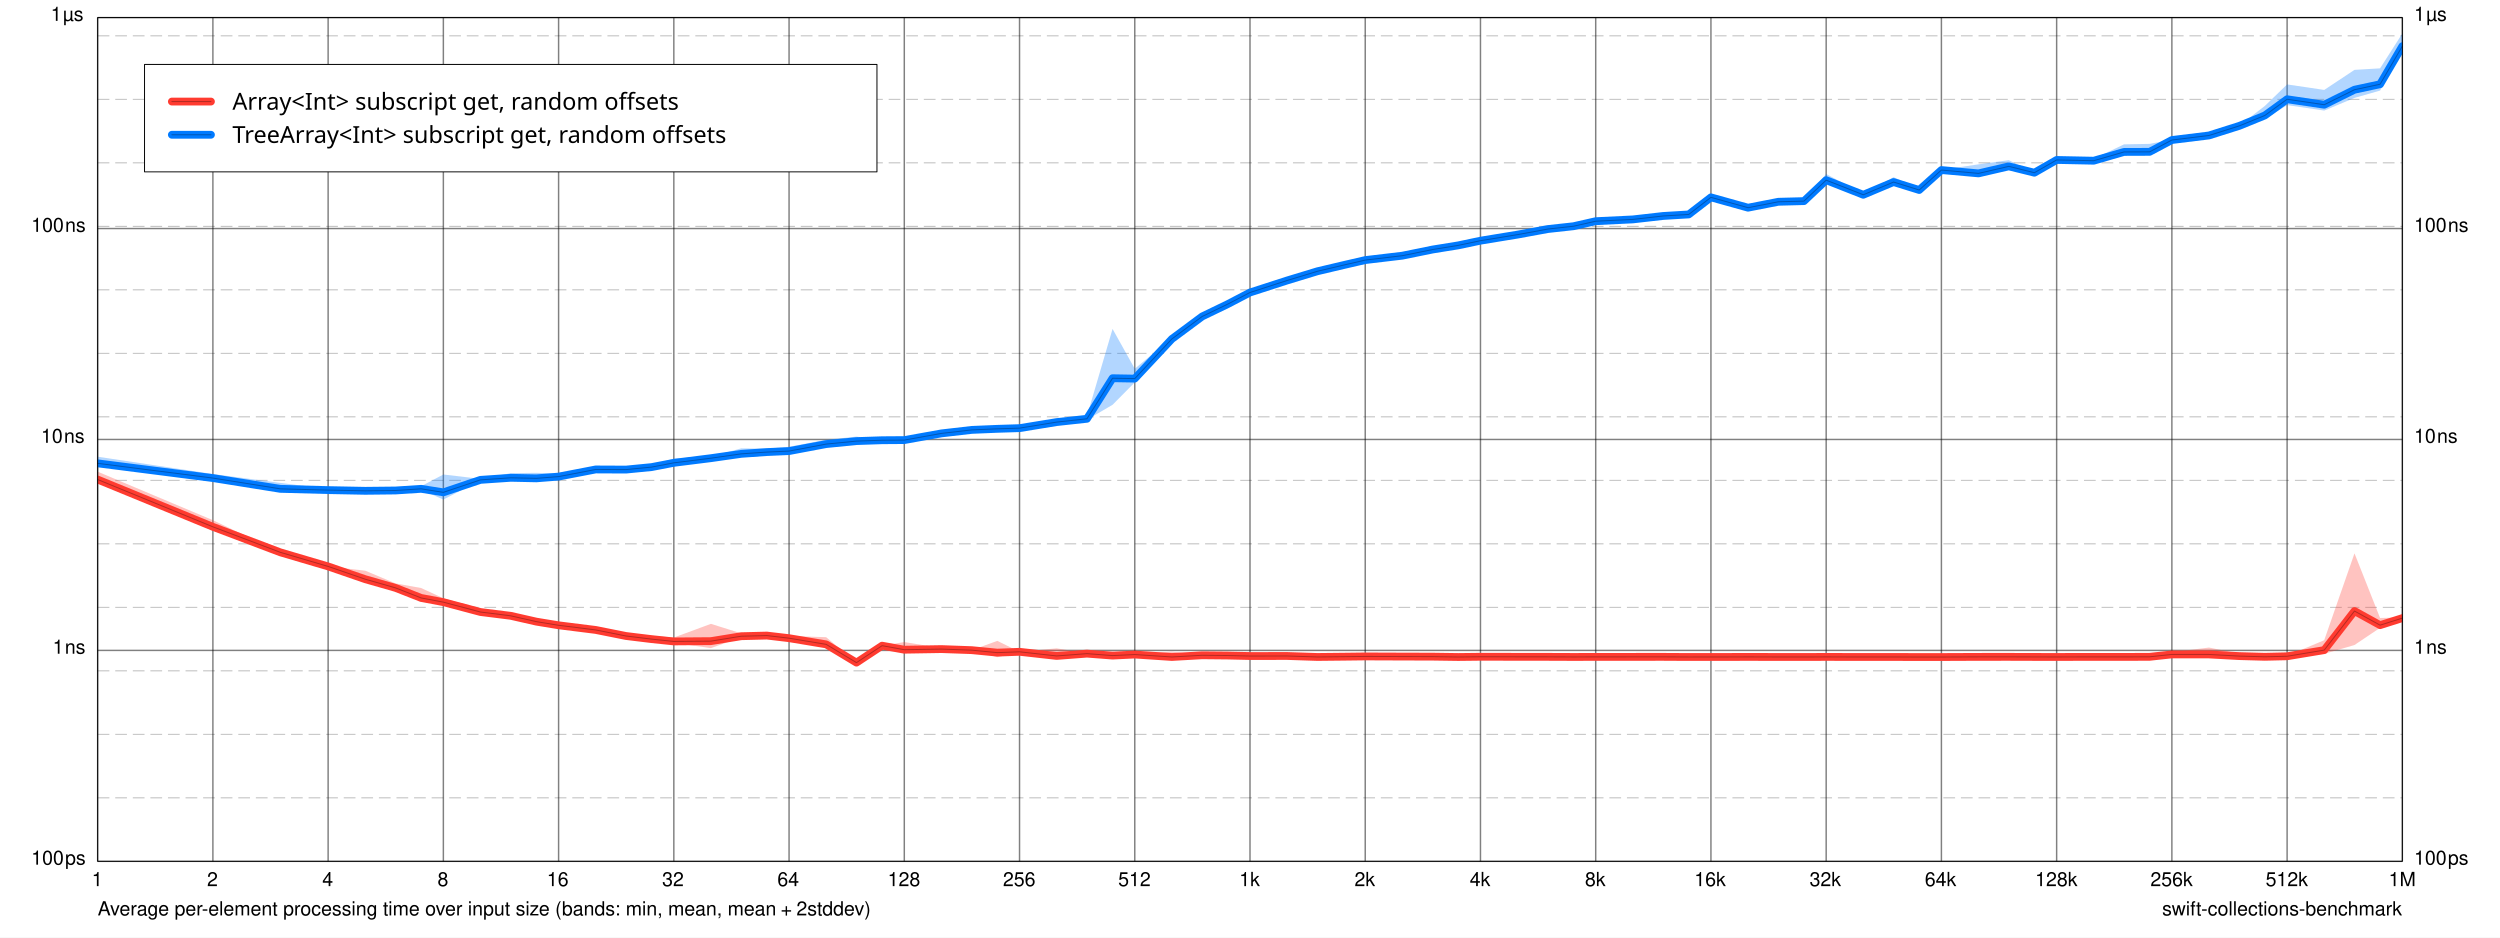
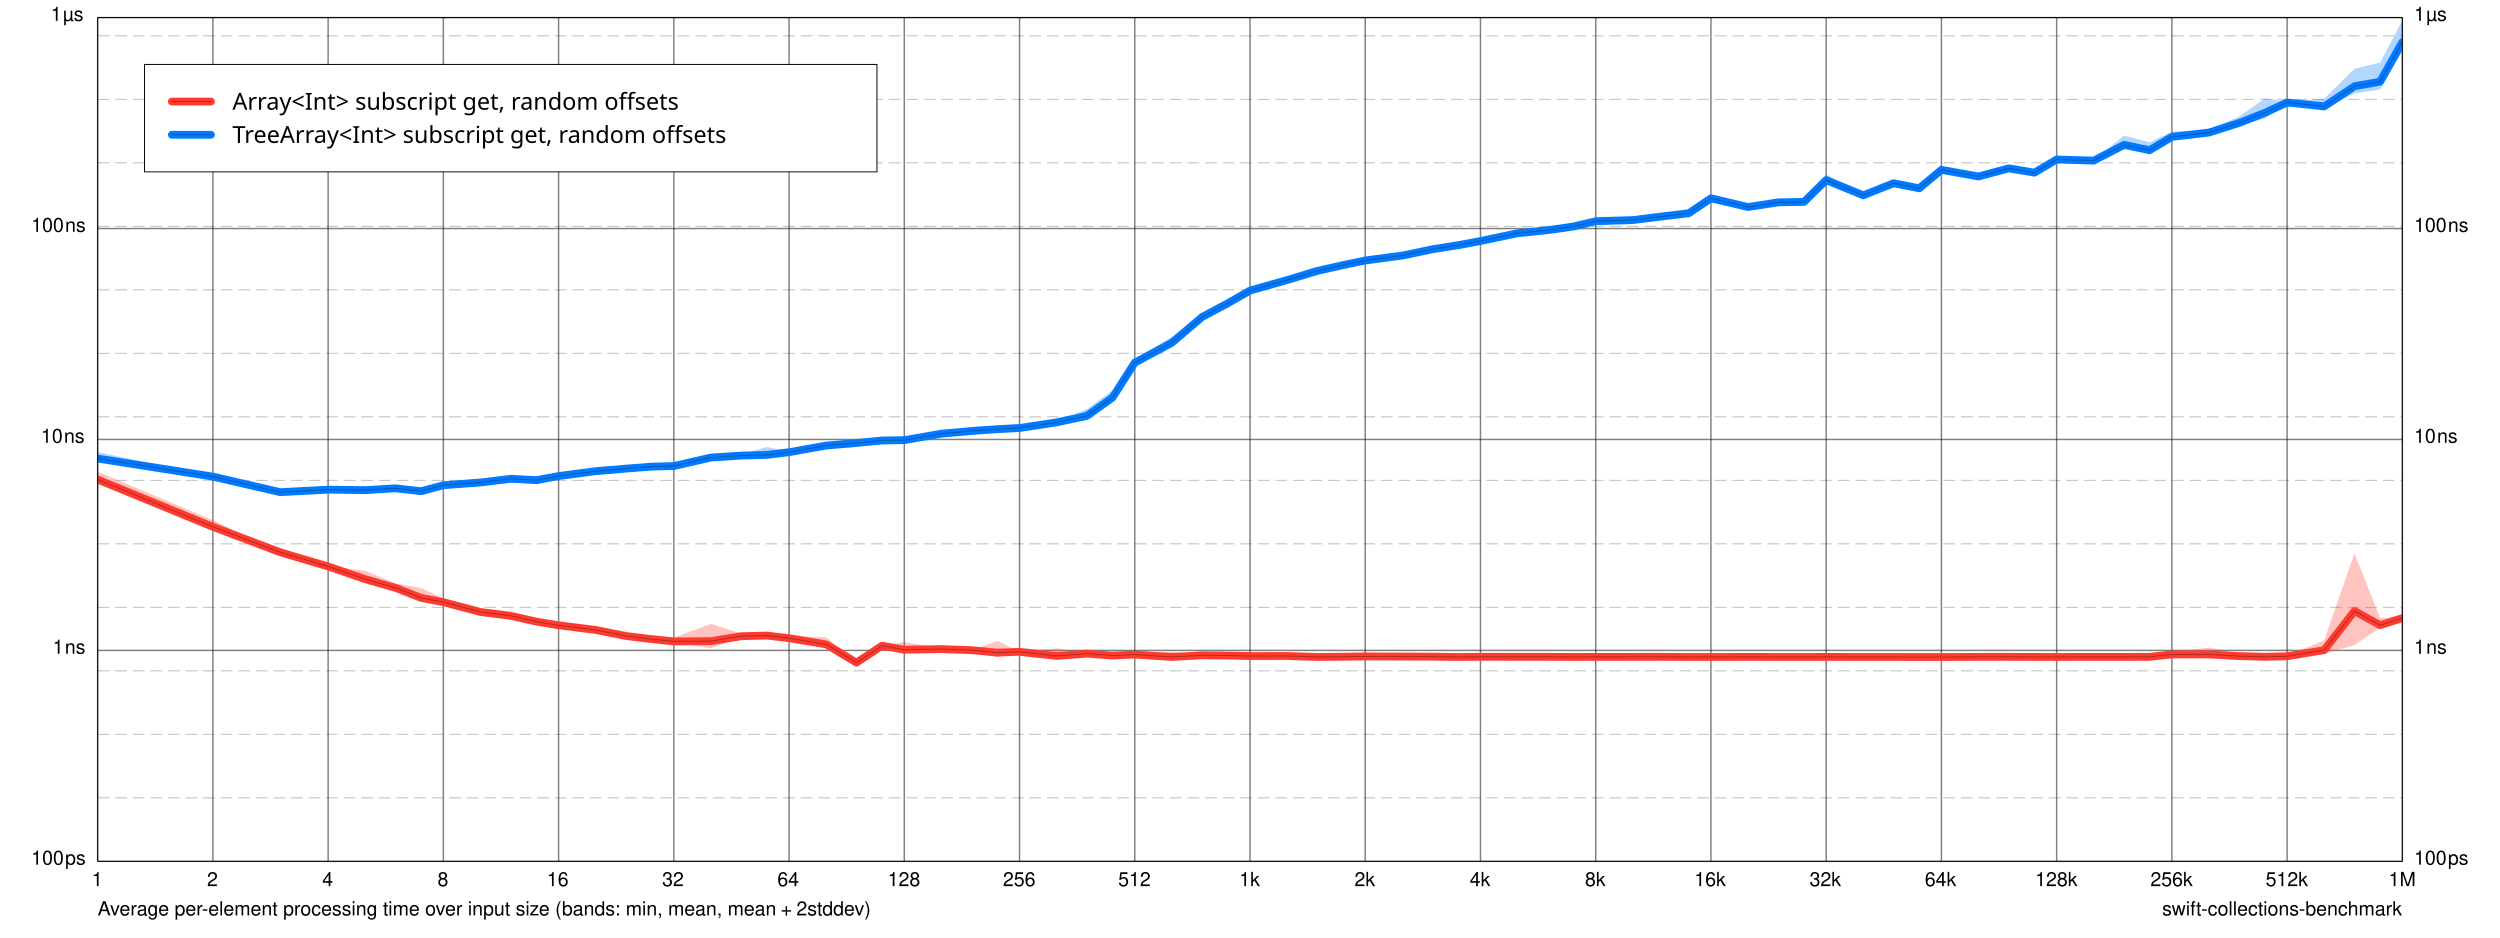
<svg xmlns="http://www.w3.org/2000/svg" xmlns:xlink="http://www.w3.org/1999/xlink" width="1280.0px" height="480.0px" viewBox="0.0 0.0 1280.0 480.0" version="1.1">
  <path d="M 0 0 L 0 480 L 1280 480 L 1280 0 z" fill="#FFFFFF" fill-opacity="1.0" stroke="none" />
  <text x="50" y="468.7" font-family="Helvetica" font-size="10" font-weight="normal" font-style="normal" fill="#000000" fill-opacity="1">Average per-element processing time over input size (bands: min, mean, mean + 2stddev)</text>
  <a xlink:href="https://github.com/apple/swift-collections-benchmark">
    <text x="1107" y="468.7" font-family="Helvetica" font-size="10" font-weight="normal" font-style="normal" fill="#000000" fill-opacity="1">swift-collections-benchmark</text>
  </a>
  <path d="M 50 9 L 50 441" fill="none" stroke-width="0.75" stroke="#000000" stroke-opacity="0.498" stroke-linecap="butt" stroke-linejoin="round" />
  <text x="47" y="453.7" font-family="Helvetica" font-size="10" font-weight="normal" font-style="normal" fill="#000000" fill-opacity="1">1</text>
  <path d="M 109 9 L 109 441" fill="none" stroke-width="0.75" stroke="#000000" stroke-opacity="0.498" stroke-linecap="butt" stroke-linejoin="round" />
  <text x="106" y="453.7" font-family="Helvetica" font-size="10" font-weight="normal" font-style="normal" fill="#000000" fill-opacity="1">2</text>
  <path d="M 168 9 L 168 441" fill="none" stroke-width="0.75" stroke="#000000" stroke-opacity="0.498" stroke-linecap="butt" stroke-linejoin="round" />
  <text x="165" y="453.7" font-family="Helvetica" font-size="10" font-weight="normal" font-style="normal" fill="#000000" fill-opacity="1">4</text>
  <path d="M 227 9 L 227 441" fill="none" stroke-width="0.75" stroke="#000000" stroke-opacity="0.498" stroke-linecap="butt" stroke-linejoin="round" />
  <text x="224" y="453.7" font-family="Helvetica" font-size="10" font-weight="normal" font-style="normal" fill="#000000" fill-opacity="1">8</text>
  <path d="M 286 9 L 286 441" fill="none" stroke-width="0.75" stroke="#000000" stroke-opacity="0.498" stroke-linecap="butt" stroke-linejoin="round" />
  <text x="280" y="453.7" font-family="Helvetica" font-size="10" font-weight="normal" font-style="normal" fill="#000000" fill-opacity="1">16</text>
  <path d="M 345 9 L 345 441" fill="none" stroke-width="0.75" stroke="#000000" stroke-opacity="0.498" stroke-linecap="butt" stroke-linejoin="round" />
  <text x="339" y="453.7" font-family="Helvetica" font-size="10" font-weight="normal" font-style="normal" fill="#000000" fill-opacity="1">32</text>
  <path d="M 404 9 L 404 441" fill="none" stroke-width="0.75" stroke="#000000" stroke-opacity="0.498" stroke-linecap="butt" stroke-linejoin="round" />
  <text x="398" y="453.7" font-family="Helvetica" font-size="10" font-weight="normal" font-style="normal" fill="#000000" fill-opacity="1">64</text>
  <path d="M 463 9 L 463 441" fill="none" stroke-width="0.75" stroke="#000000" stroke-opacity="0.498" stroke-linecap="butt" stroke-linejoin="round" />
  <text x="454.5" y="453.7" font-family="Helvetica" font-size="10" font-weight="normal" font-style="normal" fill="#000000" fill-opacity="1">128</text>
  <path d="M 522 9 L 522 441" fill="none" stroke-width="0.75" stroke="#000000" stroke-opacity="0.498" stroke-linecap="butt" stroke-linejoin="round" />
  <text x="513.5" y="453.7" font-family="Helvetica" font-size="10" font-weight="normal" font-style="normal" fill="#000000" fill-opacity="1">256</text>
  <path d="M 581 9 L 581 441" fill="none" stroke-width="0.75" stroke="#000000" stroke-opacity="0.498" stroke-linecap="butt" stroke-linejoin="round" />
  <text x="572.5" y="453.7" font-family="Helvetica" font-size="10" font-weight="normal" font-style="normal" fill="#000000" fill-opacity="1">512</text>
  <path d="M 640 9 L 640 441" fill="none" stroke-width="0.75" stroke="#000000" stroke-opacity="0.498" stroke-linecap="butt" stroke-linejoin="round" />
  <text x="634.5" y="453.7" font-family="Helvetica" font-size="10" font-weight="normal" font-style="normal" fill="#000000" fill-opacity="1">1k</text>
  <path d="M 699 9 L 699 441" fill="none" stroke-width="0.75" stroke="#000000" stroke-opacity="0.498" stroke-linecap="butt" stroke-linejoin="round" />
  <text x="693.5" y="453.7" font-family="Helvetica" font-size="10" font-weight="normal" font-style="normal" fill="#000000" fill-opacity="1">2k</text>
  <path d="M 758 9 L 758 441" fill="none" stroke-width="0.75" stroke="#000000" stroke-opacity="0.498" stroke-linecap="butt" stroke-linejoin="round" />
  <text x="752.5" y="453.7" font-family="Helvetica" font-size="10" font-weight="normal" font-style="normal" fill="#000000" fill-opacity="1">4k</text>
  <path d="M 817 9 L 817 441" fill="none" stroke-width="0.75" stroke="#000000" stroke-opacity="0.498" stroke-linecap="butt" stroke-linejoin="round" />
  <text x="811.5" y="453.7" font-family="Helvetica" font-size="10" font-weight="normal" font-style="normal" fill="#000000" fill-opacity="1">8k</text>
  <path d="M 876 9 L 876 441" fill="none" stroke-width="0.75" stroke="#000000" stroke-opacity="0.498" stroke-linecap="butt" stroke-linejoin="round" />
  <text x="867.5" y="453.7" font-family="Helvetica" font-size="10" font-weight="normal" font-style="normal" fill="#000000" fill-opacity="1">16k</text>
  <path d="M 935 9 L 935 441" fill="none" stroke-width="0.75" stroke="#000000" stroke-opacity="0.498" stroke-linecap="butt" stroke-linejoin="round" />
  <text x="926.5" y="453.7" font-family="Helvetica" font-size="10" font-weight="normal" font-style="normal" fill="#000000" fill-opacity="1">32k</text>
  <path d="M 994 9 L 994 441" fill="none" stroke-width="0.75" stroke="#000000" stroke-opacity="0.498" stroke-linecap="butt" stroke-linejoin="round" />
  <text x="985.5" y="453.7" font-family="Helvetica" font-size="10" font-weight="normal" font-style="normal" fill="#000000" fill-opacity="1">64k</text>
  <path d="M 1053 9 L 1053 441" fill="none" stroke-width="0.75" stroke="#000000" stroke-opacity="0.498" stroke-linecap="butt" stroke-linejoin="round" />
  <text x="1042" y="453.7" font-family="Helvetica" font-size="10" font-weight="normal" font-style="normal" fill="#000000" fill-opacity="1">128k</text>
  <path d="M 1112 9 L 1112 441" fill="none" stroke-width="0.75" stroke="#000000" stroke-opacity="0.498" stroke-linecap="butt" stroke-linejoin="round" />
  <text x="1101" y="453.7" font-family="Helvetica" font-size="10" font-weight="normal" font-style="normal" fill="#000000" fill-opacity="1">256k</text>
  <path d="M 1171 9 L 1171 441" fill="none" stroke-width="0.75" stroke="#000000" stroke-opacity="0.498" stroke-linecap="butt" stroke-linejoin="round" />
  <text x="1160" y="453.7" font-family="Helvetica" font-size="10" font-weight="normal" font-style="normal" fill="#000000" fill-opacity="1">512k</text>
  <path d="M 1230 9 L 1230 441" fill="none" stroke-width="0.75" stroke="#000000" stroke-opacity="0.498" stroke-linecap="butt" stroke-linejoin="round" />
  <text x="1223" y="453.7" font-family="Helvetica" font-size="10" font-weight="normal" font-style="normal" fill="#000000" fill-opacity="1">1M</text>
  <path d="M 50 441 L 1230 441" fill="none" stroke-width="0.75" stroke="#000000" stroke-opacity="0.498" stroke-linecap="butt" stroke-linejoin="round" />
  <text x="16" y="442.7" font-family="Helvetica" font-size="10" font-weight="normal" font-style="normal" fill="#000000" fill-opacity="1">100 ps</text>
  <text x="1236" y="442.7" font-family="Helvetica" font-size="10" font-weight="normal" font-style="normal" fill="#000000" fill-opacity="1">100 ps</text>
  <path d="M 50 333 L 1230 333" fill="none" stroke-width="0.75" stroke="#000000" stroke-opacity="0.498" stroke-linecap="butt" stroke-linejoin="round" />
  <text x="27" y="334.7" font-family="Helvetica" font-size="10" font-weight="normal" font-style="normal" fill="#000000" fill-opacity="1">1 ns</text>
  <text x="1236" y="334.7" font-family="Helvetica" font-size="10" font-weight="normal" font-style="normal" fill="#000000" fill-opacity="1">1 ns</text>
  <path d="M 50 225 L 1230 225" fill="none" stroke-width="0.75" stroke="#000000" stroke-opacity="0.498" stroke-linecap="butt" stroke-linejoin="round" />
  <text x="21" y="226.7" font-family="Helvetica" font-size="10" font-weight="normal" font-style="normal" fill="#000000" fill-opacity="1">10 ns</text>
  <text x="1236" y="226.7" font-family="Helvetica" font-size="10" font-weight="normal" font-style="normal" fill="#000000" fill-opacity="1">10 ns</text>
  <path d="M 50 117 L 1230 117" fill="none" stroke-width="0.75" stroke="#000000" stroke-opacity="0.498" stroke-linecap="butt" stroke-linejoin="round" />
  <text x="16" y="118.7" font-family="Helvetica" font-size="10" font-weight="normal" font-style="normal" fill="#000000" fill-opacity="1">100 ns</text>
  <text x="1236" y="118.7" font-family="Helvetica" font-size="10" font-weight="normal" font-style="normal" fill="#000000" fill-opacity="1">100 ns</text>
  <path d="M 50 9 L 1230 9" fill="none" stroke-width="0.75" stroke="#000000" stroke-opacity="0.498" stroke-linecap="butt" stroke-linejoin="round" />
  <text x="26" y="10.7" font-family="Helvetica" font-size="10" font-weight="normal" font-style="normal" fill="#000000" fill-opacity="1">1 µs</text>
  <text x="1236" y="10.7" font-family="Helvetica" font-size="10" font-weight="normal" font-style="normal" fill="#000000" fill-opacity="1">1 µs</text>
  <path d="M 50 408.49 L 1230 408.49" fill="none" stroke-width="0.5" stroke="#000000" stroke-opacity="0.259" stroke-linecap="butt" stroke-linejoin="round" stroke-dasharray="6 3" stroke-dashoffset="0" />
  <path d="M 50 375.98 L 1230 375.98" fill="none" stroke-width="0.5" stroke="#000000" stroke-opacity="0.259" stroke-linecap="butt" stroke-linejoin="round" stroke-dasharray="6 3" stroke-dashoffset="0" />
  <path d="M 50 343.47 L 1230 343.47" fill="none" stroke-width="0.5" stroke="#000000" stroke-opacity="0.259" stroke-linecap="butt" stroke-linejoin="round" stroke-dasharray="6 3" stroke-dashoffset="0" />
  <path d="M 50 310.96 L 1230 310.96" fill="none" stroke-width="0.5" stroke="#000000" stroke-opacity="0.259" stroke-linecap="butt" stroke-linejoin="round" stroke-dasharray="6 3" stroke-dashoffset="0" />
  <path d="M 50 278.44 L 1230 278.44" fill="none" stroke-width="0.5" stroke="#000000" stroke-opacity="0.259" stroke-linecap="butt" stroke-linejoin="round" stroke-dasharray="6 3" stroke-dashoffset="0" />
  <path d="M 50 245.93 L 1230 245.93" fill="none" stroke-width="0.5" stroke="#000000" stroke-opacity="0.259" stroke-linecap="butt" stroke-linejoin="round" stroke-dasharray="6 3" stroke-dashoffset="0" />
  <path d="M 50 213.42 L 1230 213.42" fill="none" stroke-width="0.5" stroke="#000000" stroke-opacity="0.259" stroke-linecap="butt" stroke-linejoin="round" stroke-dasharray="6 3" stroke-dashoffset="0" />
  <path d="M 50 180.91 L 1230 180.91" fill="none" stroke-width="0.5" stroke="#000000" stroke-opacity="0.259" stroke-linecap="butt" stroke-linejoin="round" stroke-dasharray="6 3" stroke-dashoffset="0" />
  <path d="M 50 148.4 L 1230 148.4" fill="none" stroke-width="0.5" stroke="#000000" stroke-opacity="0.259" stroke-linecap="butt" stroke-linejoin="round" stroke-dasharray="6 3" stroke-dashoffset="0" />
  <path d="M 50 115.89 L 1230 115.89" fill="none" stroke-width="0.5" stroke="#000000" stroke-opacity="0.259" stroke-linecap="butt" stroke-linejoin="round" stroke-dasharray="6 3" stroke-dashoffset="0" />
  <path d="M 50 83.376 L 1230 83.376" fill="none" stroke-width="0.5" stroke="#000000" stroke-opacity="0.259" stroke-linecap="butt" stroke-linejoin="round" stroke-dasharray="6 3" stroke-dashoffset="0" />
  <path d="M 50 50.865 L 1230 50.865" fill="none" stroke-width="0.5" stroke="#000000" stroke-opacity="0.259" stroke-linecap="butt" stroke-linejoin="round" stroke-dasharray="6 3" stroke-dashoffset="0" />
  <path d="M 50 18.354 L 1230 18.354" fill="none" stroke-width="0.5" stroke="#000000" stroke-opacity="0.259" stroke-linecap="butt" stroke-linejoin="round" stroke-dasharray="6 3" stroke-dashoffset="0" />
  <path d="M 74 33 L 74 88 L 449 88 L 449 33 z" fill="#FFFFFF" fill-opacity="1.0" stroke="none" />
  <clipPath id="clip-0">
    <path d="M 50 9 L 50 441 L 1230 441 L 1230 9 z" />
  </clipPath>
  <g clip-path="url(#clip-0)">
-     <path d="M 50 233.83L 109 242.7L 143.51 247.25L 168 250.36L 186.99 250.33L 202.51 250.33L 215.63 248.94L 227 242.94L 245.99 245.18L 261.51 242.25L 274.63 242.09L 286 242.49L 304.99 239.22L 320.51 239.64L 333.63 238.09L 345 234.79L 363.99 233.83L 379.51 229.56L 392.63 229.69L 404 228.75L 422.99 225.13L 438.51 223.55L 451.63 225.25L 463 224.85L 481.99 221.68L 497.51 219.65L 510.63 219.55L 522 219.05L 540.99 215.93L 556.51 213.09L 569.63 168.41L 581 188.79L 599.99 172.98L 615.51 161.79L 628.63 153.83L 640 149L 658.99 143.23L 674.51 138.75L 687.63 135.6L 699 132.74L 717.99 130.43L 733.51 127.71L 746.63 125.3L 758 122.31L 776.99 119.75L 792.51 117.03L 805.63 114.95L 817 113.18L 835.99 112.07L 851.51 110.43L 864.63 109.58L 876 99.258L 894.99 106.29L 910.51 102.58L 923.63 102.17L 935 89.081L 953.99 99.322L 969.51 90.705L 982.63 96.737L 994 86.937L 1013 84.146L 1028.5 82L 1041.6 88.407L 1053 81.877L 1072 81.313L 1087.5 73.908L 1100.6 73.66L 1112 71.491L 1131 69.297L 1146.5 64.327L 1159.6 54.233L 1171 43.219L 1190 46.044L 1205.5 35.77L 1218.6 34.991L 1230 17.128L 1230 26.191L 1218.6 46.376L 1205.5 50.127L 1190 56.62L 1171 53.82L 1159.6 60.963L 1146.5 64.497L 1131 69.375L 1112 71.765L 1100.6 79.277L 1087.5 79.244L 1072 82.63L 1053 81.9L 1041.6 88.435L 1028.5 86.357L 1013 90.522L 994 87.114L 982.63 97.472L 969.51 94.129L 953.99 99.866L 935 93.421L 923.63 103.25L 910.51 103.57L 894.99 106.36L 876 101.68L 864.63 109.86L 851.51 110.63L 835.99 112.44L 817 113.27L 805.63 116.14L 792.51 117.35L 776.99 120.26L 758 123.56L 746.63 125.75L 733.51 127.77L 717.99 131.07L 699 133.31L 687.63 135.85L 674.51 138.93L 658.99 143.74L 640 150.02L 628.63 156.37L 615.51 162.11L 599.99 173.76L 581 195.77L 569.63 207.26L 556.51 214.9L 540.99 216.17L 522 219.27L 510.63 219.56L 497.51 220.28L 481.99 221.98L 463 225.49L 451.63 225.46L 438.51 226.68L 422.99 228.18L 404 231.75L 392.63 232.11L 379.51 233.41L 363.99 234.86L 345 237.77L 333.63 239.53L 320.51 240.72L 304.99 240.76L 286 244.57L 274.63 245.94L 261.51 245.51L 245.99 245.88L 227 255.78L 215.63 250.77L 202.51 251.42L 186.99 251.65L 168 251.14L 143.51 251.42L 109 245.53L 50 238.49" fill="#007AFF" fill-opacity="0.302" stroke="none" />
+     <path d="M 50 231.46L 109 244.03L 143.51 250.33L 168 249.52L 186.99 249.09L 202.51 249.24L 215.63 249.47L 227 246.76L 245.99 247.04L 261.51 244.08L 274.63 244.92L 286 243.49L 304.99 239.52L 320.51 239.61L 333.63 238L 345 238.27L 363.99 232.77L 379.51 232.59L 392.63 228.83L 404 231.38L 422.99 228.06L 438.51 226.57L 451.63 225.06L 463 225.27L 481.99 221.92L 497.51 220.58L 510.63 219.4L 522 218.59L 540.99 216.06L 556.51 209.41L 569.63 199.88L 581 184.12L 599.99 172.36L 615.51 162.04L 628.63 155.07L 640 148.22L 658.99 142.29L 674.51 138.54L 687.63 134.58L 699 132.97L 717.99 130.39L 733.51 127.29L 746.63 125.07L 758 123.29L 776.99 118.9L 792.51 117.72L 805.63 114.62L 817 112.75L 835.99 112.26L 851.51 110.62L 864.63 108.7L 876 101.34L 894.99 105.15L 910.51 103.38L 923.63 102.87L 935 89.279L 953.99 99.939L 969.51 93.805L 982.63 94.415L 994 86.588L 1013 89.897L 1028.5 85.989L 1041.6 88.401L 1053 81.344L 1072 81.995L 1087.5 69.406L 1100.6 72.883L 1112 67.435L 1131 66.28L 1146.5 59.589L 1159.6 50.362L 1171 51.921L 1190 50.452L 1205.5 35.197L 1218.6 32.051L 1230 10.439L 1230 26.218L 1218.6 45.85L 1205.5 47.787L 1190 56.002L 1171 52.664L 1159.6 60.695L 1146.5 64.156L 1131 68.424L 1112 71.06L 1100.6 78.411L 1087.5 76.002L 1072 82.323L 1053 81.767L 1041.6 88.405L 1028.5 86.252L 1013 90.511L 994 87.121L 982.63 97.126L 969.51 93.819L 953.99 100.02L 935 93.281L 923.63 103.55L 910.51 103.67L 894.99 106.31L 876 101.6L 864.63 109.35L 851.51 110.78L 835.99 112.83L 817 113.43L 805.63 116.46L 792.51 117.88L 776.99 119.6L 758 123.42L 746.63 125.68L 733.51 127.71L 717.99 131.02L 699 133.49L 687.63 136.14L 674.51 138.74L 658.99 143.77L 640 148.95L 628.63 155.35L 615.51 162.34L 599.99 176.65L 581 186.26L 569.63 204.9L 556.51 214.21L 540.99 216.33L 522 219.32L 510.63 219.85L 497.51 220.69L 481.99 222.08L 463 225.38L 451.63 225.7L 438.51 226.89L 422.99 228.16L 404 231.58L 392.63 234.43L 379.51 233.5L 363.99 234.8L 345 238.74L 333.63 239.24L 320.51 240.04L 304.99 241.87L 286 243.84L 274.63 246.16L 261.51 245.51L 245.99 247.04L 227 249.05L 215.63 252.23L 202.51 250.28L 186.99 251.65L 168 251.14L 143.51 252.59L 109 244.03L 50 236" fill="#007AFF" fill-opacity="0.302" stroke="none" />
    <path d="M 50 241.5L 109 266.34L 143.51 282.79L 168 290.02L 186.99 292.19L 202.51 298.71L 215.63 301.07L 227 306.34L 245.99 311.59L 261.51 315.3L 274.63 318.28L 286 318.86L 304.99 322.53L 320.51 324.47L 333.63 325.52L 345 326.42L 363.99 319.41L 379.51 324.28L 392.63 325.41L 404 325.63L 422.99 326.24L 438.51 339.26L 451.63 330.59L 463 328.74L 481.99 331.83L 497.51 332.88L 510.63 328.13L 522 333.72L 540.99 331.95L 556.51 334.44L 569.63 333.73L 581 334.95L 599.99 333.63L 615.51 335.46L 628.63 335.63L 640 335.36L 658.99 335.86L 674.51 335.22L 687.63 335.76L 699 336.08L 717.99 336.15L 733.51 336.18L 746.63 336.39L 758 336.25L 776.99 336.27L 792.51 336.31L 805.63 336.25L 817 336.23L 835.99 336.31L 851.51 336.22L 864.63 336.32L 876 336.36L 894.99 336.26L 910.51 336.29L 923.63 336.31L 935 336.32L 953.99 336.37L 969.51 336.35L 982.63 336.38L 994 336.36L 1013 336.05L 1028.5 336.1L 1041.6 336.29L 1053 336.25L 1072 336.18L 1087.5 336.19L 1100.6 336.08L 1112 333.94L 1131 331.54L 1146.5 334.67L 1159.6 336.1L 1171 335.78L 1190 327.78L 1205.5 283.32L 1218.6 316.41L 1230 316.14L 1230 316.58L 1218.6 321.44L 1205.5 330.25L 1190 334.79L 1171 336.1L 1159.6 336.34L 1146.5 336.37L 1131 336.4L 1112 335.46L 1100.6 336.36L 1087.5 336.4L 1072 336.38L 1053 336.4L 1041.6 336.36L 1028.5 336.39L 1013 336.42L 994 336.42L 982.63 336.4L 969.51 336.38L 953.99 336.37L 935 336.35L 923.63 336.39L 910.51 336.38L 894.99 336.38L 876 336.37L 864.63 336.4L 851.51 336.34L 835.99 336.33L 817 336.36L 805.63 336.4L 792.51 336.31L 776.99 336.3L 758 336.27L 746.63 336.39L 733.51 336.21L 717.99 336.17L 699 336.1L 687.63 336.39L 674.51 336.78L 658.99 335.86L 640 336.08L 628.63 335.63L 615.51 335.51L 599.99 337.38L 581 335.18L 569.63 336.36L 556.51 334.74L 540.99 337.29L 522 333.72L 510.63 336.48L 497.51 332.88L 481.99 332.52L 463 334.11L 451.63 330.59L 438.51 339.26L 422.99 331.27L 404 327.15L 392.63 325.41L 379.51 326.27L 363.99 331.84L 345 329.13L 333.63 327.85L 320.51 326.05L 304.99 322.53L 286 320.62L 274.63 318.28L 261.51 315.3L 245.99 313.98L 227 309.02L 215.63 308.09L 202.51 301.84L 186.99 298.2L 168 290.02L 143.51 282.79L 109 271L 50 247.04" fill="#FF3B30" fill-opacity="0.302" stroke="none" />
-     <path d="M 50 237.23L 109 244.77L 143.51 250.29L 168 250.93L 186.99 251.3L 202.51 251.13L 215.63 250.28L 227 252.08L 245.99 245.69L 261.51 244.63L 274.63 244.91L 286 244.02L 304.99 240.36L 320.51 240.43L 333.63 239.15L 345 236.97L 363.99 234.59L 379.51 232.37L 392.63 231.46L 404 230.95L 422.99 227.37L 438.51 225.84L 451.63 225.4L 463 225.32L 481.99 221.9L 497.51 220.11L 510.63 219.56L 522 219.21L 540.99 216.11L 556.51 214.42L 569.63 193.65L 581 193.85L 599.99 173.55L 615.51 162.03L 628.63 155.69L 640 149.75L 658.99 143.61L 674.51 138.89L 687.63 135.79L 699 133.16L 717.99 130.91L 733.51 127.75L 746.63 125.63L 758 123.23L 776.99 120.12L 792.51 117.27L 805.63 115.83L 817 113.25L 835.99 112.34L 851.51 110.58L 864.63 109.79L 876 101.04L 894.99 106.34L 910.51 103.31L 923.63 102.97L 935 92.248L 953.99 99.723L 969.51 93.21L 982.63 97.279L 994 87.067L 1013 88.771L 1028.5 85.179L 1041.6 88.428L 1053 81.894L 1072 82.283L 1087.5 77.791L 1100.6 77.744L 1112 71.693L 1131 69.355L 1146.5 64.452L 1159.6 59.11L 1171 50.812L 1190 53.619L 1205.5 45.933L 1218.6 43.126L 1230 23.649" fill="none" stroke-width="4" stroke="#007AFF" stroke-opacity="1" stroke-linecap="round" stroke-linejoin="round" />
+     <path d="M 50 234.77L 109 244.03L 143.51 251.99L 168 250.71L 186.99 250.96L 202.51 250.01L 215.63 251.5L 227 248.44L 245.99 247.04L 261.51 245.13L 274.63 245.84L 286 243.74L 304.99 241.24L 320.51 239.93L 333.63 238.91L 345 238.62L 363.99 234.26L 379.51 233.26L 392.63 232.9L 404 231.53L 422.99 228.13L 438.51 226.81L 451.63 225.54L 463 225.35L 481.99 222.04L 497.51 220.66L 510.63 219.73L 522 219.13L 540.99 216.26L 556.51 212.91L 569.63 203.53L 581 185.69L 599.99 175.49L 615.51 162.26L 628.63 155.28L 640 148.76L 658.99 143.38L 674.51 138.69L 687.63 135.73L 699 133.36L 717.99 130.85L 733.51 127.6L 746.63 125.52L 758 123.39L 776.99 119.42L 792.51 117.84L 805.63 115.97L 817 113.26L 835.99 112.68L 851.51 110.74L 864.63 109.18L 876 101.53L 894.99 106L 910.51 103.59L 923.63 103.37L 935 92.202L 953.99 99.997L 969.51 93.815L 982.63 96.403L 994 86.981L 1013 90.35L 1028.5 86.183L 1041.6 88.404L 1053 81.656L 1072 82.237L 1087.5 74.187L 1100.6 76.903L 1112 70.086L 1131 67.854L 1146.5 62.92L 1159.6 57.769L 1171 52.469L 1190 54.488L 1205.5 44.159L 1218.6 41.836L 1230 21.558" fill="none" stroke-width="4" stroke="#007AFF" stroke-opacity="1" stroke-linecap="round" stroke-linejoin="round" />
    <path d="M 50 245.53L 109 269.74L 143.51 282.79L 168 290.02L 186.99 296.55L 202.51 301L 215.63 306.15L 227 308.3L 245.99 313.35L 261.51 315.3L 274.63 318.28L 286 320.15L 304.99 322.53L 320.51 325.63L 333.63 327.23L 345 328.41L 363.99 328.26L 379.51 325.74L 392.63 325.41L 404 326.75L 422.99 329.91L 438.51 339.26L 451.63 330.59L 463 332.65L 481.99 332.33L 497.51 332.88L 510.63 334.15L 522 333.72L 540.99 335.84L 556.51 334.66L 569.63 335.66L 581 335.12L 599.99 336.37L 615.51 335.5L 628.63 335.63L 640 335.89L 658.99 335.86L 674.51 336.37L 687.63 336.23L 699 336.09L 717.99 336.16L 733.51 336.2L 746.63 336.39L 758 336.26L 776.99 336.29L 792.51 336.31L 805.63 336.36L 817 336.33L 835.99 336.32L 851.51 336.31L 864.63 336.38L 876 336.37L 894.99 336.34L 910.51 336.36L 923.63 336.37L 935 336.34L 953.99 336.37L 969.51 336.37L 982.63 336.4L 994 336.4L 1013 336.32L 1028.5 336.31L 1041.6 336.35L 1053 336.36L 1072 336.33L 1087.5 336.34L 1100.6 336.29L 1112 335.06L 1131 335.08L 1146.5 335.92L 1159.6 336.28L 1171 336.01L 1190 332.86L 1205.5 312.85L 1218.6 320.08L 1230 316.47" fill="none" stroke-width="4" stroke="#FF3B30" stroke-opacity="1" stroke-linecap="round" stroke-linejoin="round" />
-     <path d="M 50 237.23L 109 244.77L 143.51 250.29L 168 250.93L 186.99 251.3L 202.51 251.13L 215.63 250.28L 227 252.08L 245.99 245.69L 261.51 244.63L 274.63 244.91L 286 244.02L 304.99 240.36L 320.51 240.43L 333.63 239.15L 345 236.97L 363.99 234.59L 379.51 232.37L 392.63 231.46L 404 230.95L 422.99 227.37L 438.51 225.84L 451.63 225.4L 463 225.32L 481.99 221.9L 497.51 220.11L 510.63 219.56L 522 219.21L 540.99 216.11L 556.51 214.42L 569.63 193.65L 581 193.85L 599.99 173.55L 615.51 162.03L 628.63 155.69L 640 149.75L 658.99 143.61L 674.51 138.89L 687.63 135.79L 699 133.16L 717.99 130.91L 733.51 127.75L 746.63 125.63L 758 123.23L 776.99 120.12L 792.51 117.27L 805.63 115.83L 817 113.25L 835.99 112.34L 851.51 110.58L 864.63 109.79L 876 101.04L 894.99 106.34L 910.51 103.31L 923.63 102.97L 935 92.248L 953.99 99.723L 969.51 93.21L 982.63 97.279L 994 87.067L 1013 88.771L 1028.5 85.179L 1041.6 88.428L 1053 81.894L 1072 82.283L 1087.5 77.791L 1100.6 77.744L 1112 71.693L 1131 69.355L 1146.5 64.452L 1159.6 59.11L 1171 50.812L 1190 53.619L 1205.5 45.933L 1218.6 43.126L 1230 23.649" fill="none" stroke-width="0.5" stroke="#000000" stroke-opacity="0.302" stroke-linecap="round" stroke-linejoin="round" />
+     <path d="M 50 234.77L 109 244.03L 143.51 251.99L 168 250.71L 186.99 250.96L 202.51 250.01L 215.63 251.5L 227 248.44L 245.99 247.04L 261.51 245.13L 274.63 245.84L 286 243.74L 304.99 241.24L 320.51 239.93L 333.63 238.91L 345 238.62L 363.99 234.26L 379.51 233.26L 392.63 232.9L 404 231.53L 422.99 228.13L 438.51 226.81L 451.63 225.54L 463 225.35L 481.99 222.04L 497.51 220.66L 510.63 219.73L 522 219.13L 540.99 216.26L 556.51 212.91L 569.63 203.53L 581 185.69L 599.99 175.49L 615.51 162.26L 628.63 155.28L 640 148.76L 658.99 143.38L 674.51 138.69L 687.63 135.73L 699 133.36L 717.99 130.85L 733.51 127.6L 746.63 125.52L 758 123.39L 776.99 119.42L 792.51 117.84L 805.63 115.97L 817 113.26L 835.99 112.68L 851.51 110.74L 864.63 109.18L 876 101.53L 894.99 106L 910.51 103.59L 923.63 103.37L 935 92.202L 953.99 99.997L 969.51 93.815L 982.63 96.403L 994 86.981L 1013 90.35L 1028.5 86.183L 1041.6 88.404L 1053 81.656L 1072 82.237L 1087.5 74.187L 1100.6 76.903L 1112 70.086L 1131 67.854L 1146.5 62.92L 1159.6 57.769L 1171 52.469L 1190 54.488L 1205.5 44.159L 1218.6 41.836L 1230 21.558" fill="none" stroke-width="0.5" stroke="#000000" stroke-opacity="0.302" stroke-linecap="round" stroke-linejoin="round" />
    <path d="M 50 245.53L 109 269.74L 143.51 282.79L 168 290.02L 186.99 296.55L 202.51 301L 215.63 306.15L 227 308.3L 245.99 313.35L 261.51 315.3L 274.63 318.28L 286 320.15L 304.99 322.53L 320.51 325.63L 333.63 327.23L 345 328.41L 363.99 328.26L 379.51 325.74L 392.63 325.41L 404 326.75L 422.99 329.91L 438.51 339.26L 451.63 330.59L 463 332.65L 481.99 332.33L 497.51 332.88L 510.63 334.15L 522 333.72L 540.99 335.84L 556.51 334.66L 569.63 335.66L 581 335.12L 599.99 336.37L 615.51 335.5L 628.63 335.63L 640 335.89L 658.99 335.86L 674.51 336.37L 687.63 336.23L 699 336.09L 717.99 336.16L 733.51 336.2L 746.63 336.39L 758 336.26L 776.99 336.29L 792.51 336.31L 805.63 336.36L 817 336.33L 835.99 336.32L 851.51 336.31L 864.63 336.38L 876 336.37L 894.99 336.34L 910.51 336.36L 923.63 336.37L 935 336.34L 953.99 336.37L 969.51 336.37L 982.63 336.4L 994 336.4L 1013 336.32L 1028.5 336.31L 1041.6 336.35L 1053 336.36L 1072 336.33L 1087.5 336.34L 1100.6 336.29L 1112 335.06L 1131 335.08L 1146.5 335.92L 1159.6 336.28L 1171 336.01L 1190 332.86L 1205.5 312.85L 1218.6 320.08L 1230 316.47" fill="none" stroke-width="0.5" stroke="#000000" stroke-opacity="0.302" stroke-linecap="round" stroke-linejoin="round" />
  </g>
  <path d="M 74 33 L 74 88 L 449 88 L 449 33 z" fill="#FFFFFF" fill-opacity="0.702" stroke-width="0.5" stroke="#000000" stroke-opacity="1" stroke-linecap="round" stroke-linejoin="round" />
  <path d="M 88 52 L 108 52" fill="none" stroke-width="4" stroke="#FF3B30" stroke-opacity="1" stroke-linecap="round" stroke-linejoin="round" />
  <path d="M 88 52 L 108 52" fill="none" stroke-width="0.5" stroke="#000000" stroke-opacity="0.302" stroke-linecap="round" stroke-linejoin="round" />
  <text x="119" y="56.17" font-family="Menlo" font-size="12" font-weight="normal" font-style="normal" fill="#000000" fill-opacity="1">Array&lt;Int&gt; subscript get, random offsets</text>
  <path d="M 88 69 L 108 69" fill="none" stroke-width="4" stroke="#007AFF" stroke-opacity="1" stroke-linecap="round" stroke-linejoin="round" />
  <path d="M 88 69 L 108 69" fill="none" stroke-width="0.5" stroke="#000000" stroke-opacity="0.302" stroke-linecap="round" stroke-linejoin="round" />
  <text x="119" y="73.17" font-family="Menlo" font-size="12" font-weight="normal" font-style="normal" fill="#000000" fill-opacity="1">TreeArray&lt;Int&gt; subscript get, random offsets</text>
  <path d="M 50 9 L 50 441 L 1230 441 L 1230 9 z" fill="none" stroke-width="0.5" stroke="#000000" stroke-opacity="1" stroke-linecap="round" stroke-linejoin="round" />
</svg>
